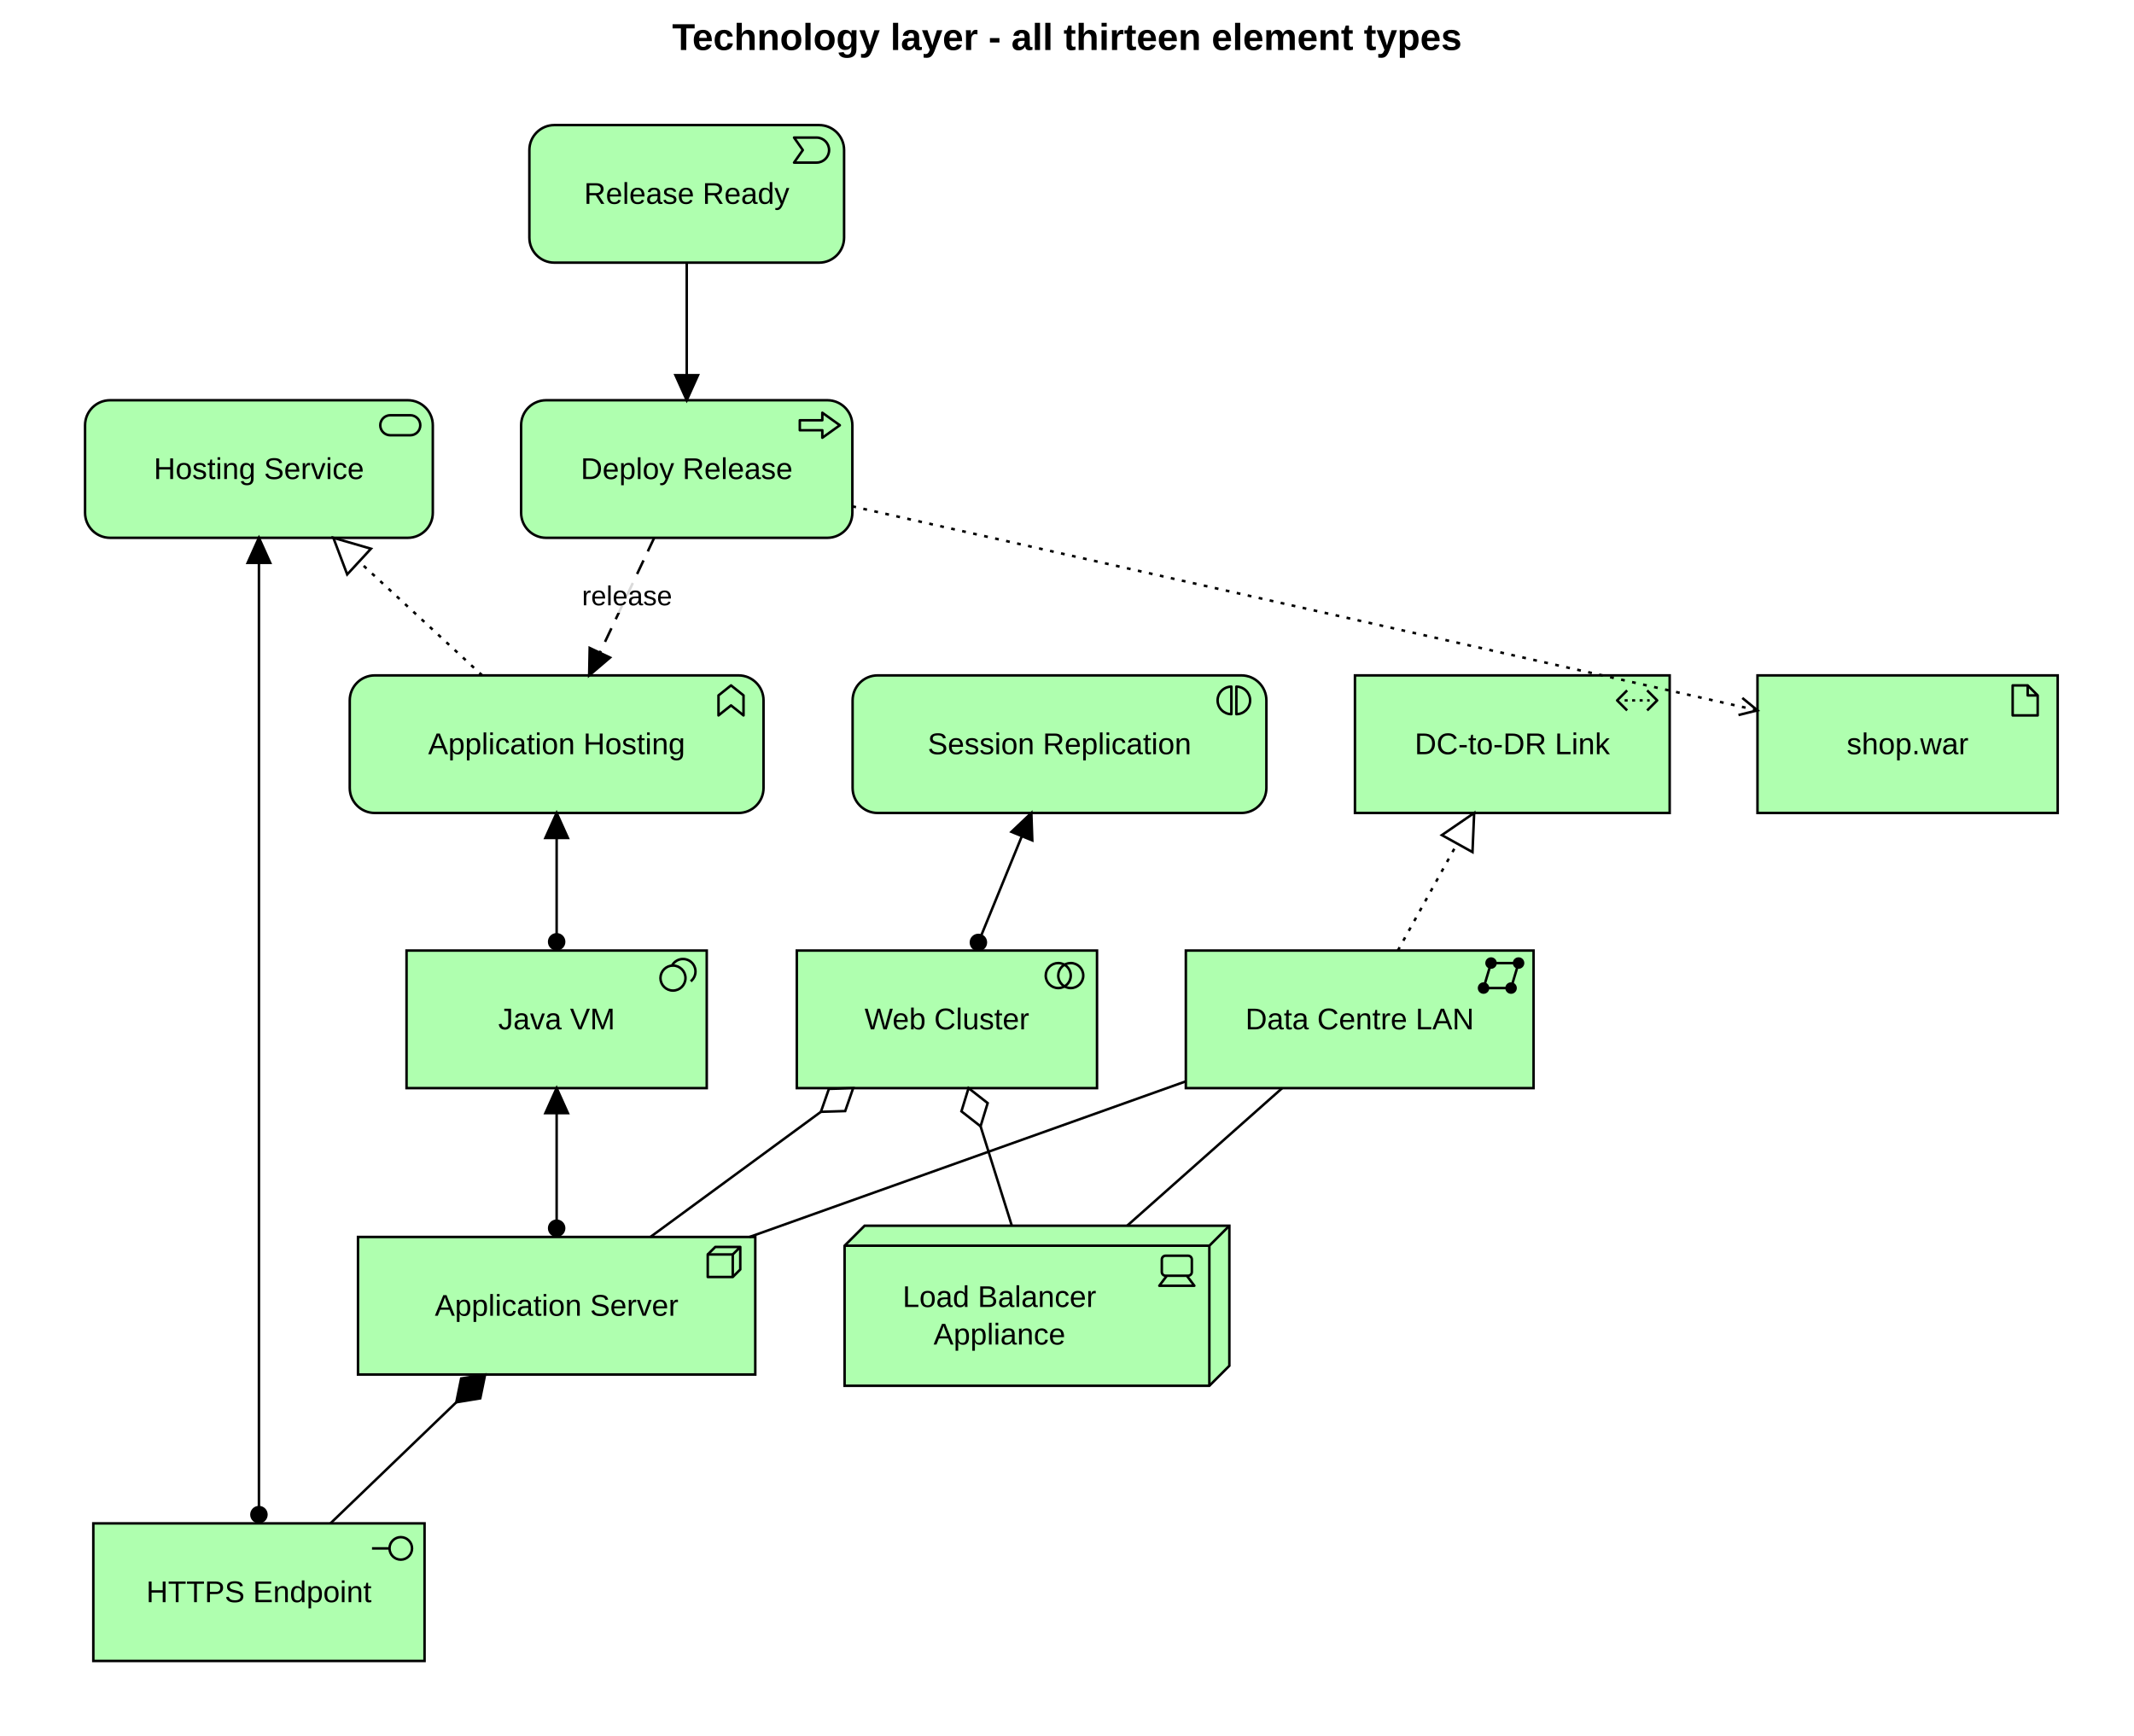
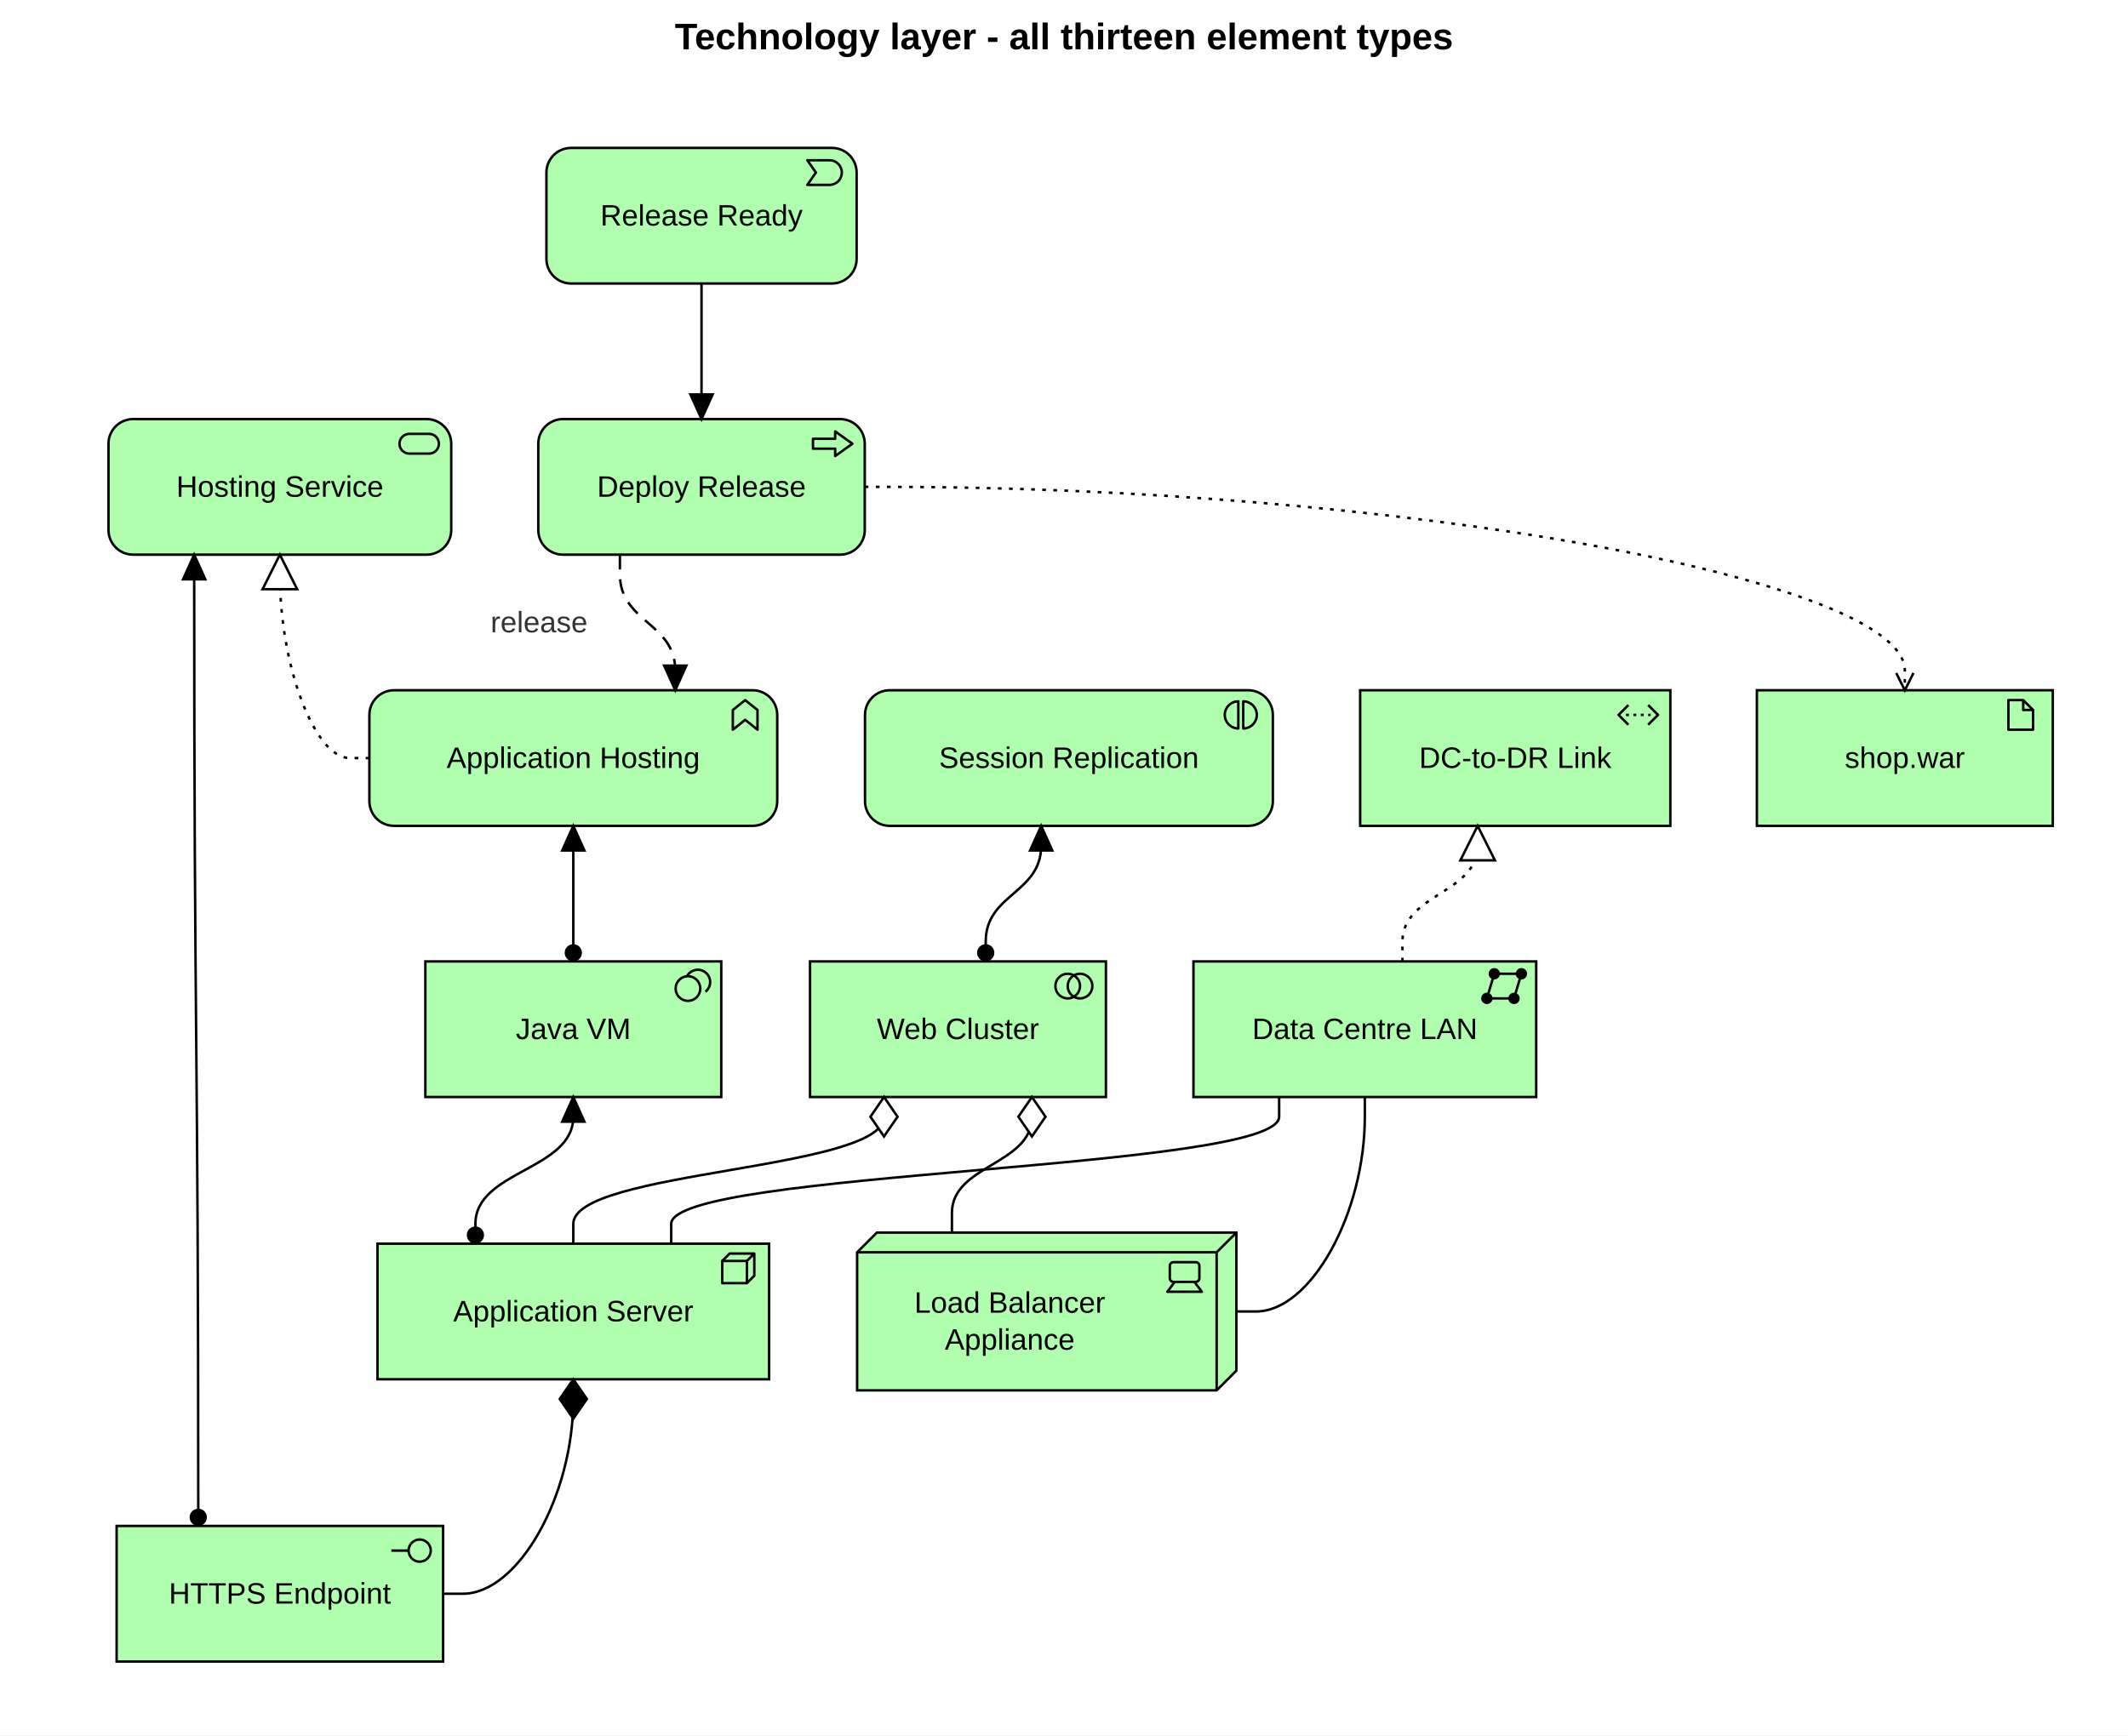
- <svg xmlns="http://www.w3.org/2000/svg" width="853" height="694" viewBox="0 0 853 694" font-family="Arial, Helvetica, sans-serif" font-size="12">
-   <rect x="0" y="0" width="853" height="694" fill="#ffffff" />
-   <text x="426.5" y="20" text-anchor="middle" font-size="15" font-weight="bold">Technology layer - all thirteen element types</text>
-   <g transform="translate(0,30)">
+ <svg xmlns="http://www.w3.org/2000/svg" width="863" height="704" viewBox="0 0 863 704" font-family="Arial, Helvetica, sans-serif" font-size="12">
+   <rect x="0" y="0" width="863" height="704" fill="#ffffff" />
+   <text x="431.5" y="20" text-anchor="middle" font-size="15" font-weight="bold">Technology layer - all thirteen element types</text>
+   <g transform="translate(10,40)">
    <g class="element technology-collaboration" data-id="webCluster">
      <rect fill="#AFFFAF" stroke="#000000" stroke-width="1" x="318.5" y="350" width="120" height="55" rx="0" ry="0" />
      <g stroke="#000" stroke-width="1" stroke-linejoin="round" fill="none">
        <circle cx="423" cy="360" r="5" />
        <circle cx="428" cy="360" r="5" />
      </g>
      <text x="378.5" y="381.5" text-anchor="middle">Web Cluster</text>
    </g>
    <g class="element node" data-id="appServer">
      <rect fill="#AFFFAF" stroke="#000000" stroke-width="1" x="143.1" y="464.5" width="158.8" height="55" rx="0" ry="0" />
      <g stroke="#000" stroke-width="1" stroke-linejoin="round" fill="none">
        <rect x="282.9" y="471.5" width="10" height="9" />
        <path d="M282.9,471.5 L285.9,468.5 H295.9 V477.5 L292.9,480.5 M292.9,471.5 L295.9,468.5" />
      </g>
      <text x="222.5" y="496" text-anchor="middle">Application Server</text>
    </g>
    <g class="element device" data-id="lbAppliance">
      <path fill="#AFFFAF" stroke="#000000" stroke-width="1" d="M337.6,468 L345.6,460 H491.4 V516 L483.4,524 H337.6 Z" />
      <path fill="none" stroke="#000000" stroke-width="1" d="M337.6,468 H483.4 V524 M483.4,468 L491.4,460" />
      <g stroke="#000" stroke-width="1" stroke-linejoin="round" fill="none">
        <rect x="464.4" y="472" width="12" height="8" rx="1.5" />
        <path d="M466.4,480 L463.4,484 H477.4 L474.4,480" />
      </g>
      <text x="399.5" y="492.5" text-anchor="middle">Load Balancer</text>
      <text x="399.5" y="507.5" text-anchor="middle">Appliance</text>
    </g>
    <g class="element system-software" data-id="jvm">
      <rect fill="#AFFFAF" stroke="#000000" stroke-width="1" x="162.5" y="350" width="120" height="55" rx="0" ry="0" />
      <g stroke="#000" stroke-width="1" stroke-linejoin="round" fill="none">
        <path d="M268.5,356.2 A5,5 0 1 1 276.1,362.3" />
        <circle cx="269" cy="361" r="5" />
      </g>
      <text x="222.5" y="381.5" text-anchor="middle">Java VM</text>
    </g>
    <g class="element technology-interface" data-id="httpsPort">
      <rect fill="#AFFFAF" stroke="#000000" stroke-width="1" x="37.3" y="579" width="132.4" height="55" rx="0" ry="0" />
      <g stroke="#000" stroke-width="1" stroke-linejoin="round" fill="none">
        <line x1="148.7" y1="589" x2="155.7" y2="589" />
        <circle cx="160.2" cy="589" r="4.5" />
      </g>
      <text x="103.5" y="610.5" text-anchor="middle">HTTPS Endpoint</text>
    </g>
    <g class="element path" data-id="dcLink">
      <rect fill="#AFFFAF" stroke="#000000" stroke-width="1" x="541.6" y="240" width="125.8" height="55" rx="0" ry="0" />
      <g stroke="#000" stroke-width="1" stroke-linejoin="round" fill="none">
        <path d="M650.4,246 L646.4,250 L650.4,254 M658.4,246 L662.4,250 L658.4,254" />
        <line x1="649.4" y1="250" x2="659.4" y2="250" stroke-dasharray="1.2 1.8" />
      </g>
      <text x="604.5" y="271.5" text-anchor="middle">DC-to-DR Link</text>
    </g>
    <g class="element communication-network" data-id="lan">
      <rect fill="#AFFFAF" stroke="#000000" stroke-width="1" x="474" y="350" width="139" height="55" rx="0" ry="0" />
      <g stroke="#000" stroke-width="1" stroke-linejoin="round">
        <path fill="none" d="M596,355 L607,355 L604,365 L593,365 Z" />
        <circle cx="596" cy="355" r="1.8" fill="#000" />
        <circle cx="607" cy="355" r="1.8" fill="#000" />
        <circle cx="604" cy="365" r="1.8" fill="#000" />
        <circle cx="593" cy="365" r="1.8" fill="#000" />
      </g>
      <text x="543.5" y="381.5" text-anchor="middle">Data Centre LAN</text>
    </g>
    <g class="element technology-function" data-id="hosting">
      <rect fill="#AFFFAF" stroke="#000000" stroke-width="1" x="139.8" y="240" width="165.4" height="55" rx="10" ry="10" />
      <path stroke="#000" stroke-width="1" stroke-linejoin="round" fill="none" d="M287.2,248 L292.2,244 L297.2,248 L297.2,256 L292.2,252 L287.2,256 Z" />
      <text x="222.5" y="271.5" text-anchor="middle">Application Hosting</text>
    </g>
    <g class="element technology-process" data-id="deploy">
      <rect fill="#AFFFAF" stroke="#000000" stroke-width="1" x="208.3" y="130" width="132.4" height="55" rx="10" ry="10" />
      <path stroke="#000" stroke-width="1" stroke-linejoin="round" fill="none" d="M319.7,138 H328.7 V135 L335.7,140 L328.7,145 V142 H319.7 Z" />
      <text x="274.5" y="161.5" text-anchor="middle">Deploy Release</text>
    </g>
    <g class="element technology-interaction" data-id="replicate">
      <rect fill="#AFFFAF" stroke="#000000" stroke-width="1" x="340.8" y="240" width="165.4" height="55" rx="10" ry="10" />
      <g stroke="#000" stroke-width="1" stroke-linejoin="round" fill="none">
        <path d="M492.2,244.5 A5.5,5.5 0 0 0 492.2,255.5 Z" />
        <path d="M494.2,244.5 A5.5,5.5 0 0 1 494.2,255.5 Z" />
      </g>
      <text x="423.5" y="271.5" text-anchor="middle">Session Replication</text>
    </g>
    <g class="element technology-event" data-id="releaseReady">
      <rect fill="#AFFFAF" stroke="#000000" stroke-width="1" x="211.6" y="20" width="125.8" height="55" rx="10" ry="10" />
      <path stroke="#000" stroke-width="1" stroke-linejoin="round" fill="none" d="M317.4,25 H326.4 A5,5 0 0 1 326.4,35 H317.4 L320.9,30 Z" />
      <text x="274.5" y="51.5" text-anchor="middle">Release Ready</text>
    </g>
    <g class="element technology-service" data-id="hostingSvc">
      <rect fill="#AFFFAF" stroke="#000000" stroke-width="1" x="34" y="130" width="139" height="55" rx="10" ry="10" />
      <rect stroke="#000" stroke-width="1" stroke-linejoin="round" fill="none" x="152" y="136" width="16" height="8" rx="4" ry="4" />
      <text x="103.5" y="161.5" text-anchor="middle">Hosting Service</text>
    </g>
    <g class="element artifact" data-id="shopWar">
      <rect fill="#AFFFAF" stroke="#000000" stroke-width="1" x="702.5" y="240" width="120" height="55" rx="0" ry="0" />
      <path stroke="#000" stroke-width="1" stroke-linejoin="round" fill="none" d="M804.5,244 H810.5 L814.5,248 V256 H804.5 Z M810.5,244 V248 H814.5" />
      <text x="762.5" y="271.5" text-anchor="middle">shop.war</text>
    </g>
    <g class="relationship aggregation" data-source="webCluster" data-target="appServer">
-       <path d="M328.13,414.47 L259.97,464.5" fill="none" stroke="#000" stroke-width="1" />
-       <path d="M341.03,405 L337.84,414.17 L328.13,414.47 L331.33,405.3 Z" fill="#fff" stroke="#000" stroke-width="1" />
+       <path d="M348.5,405L348.5,413C348.5,434.75 222.5,434.75 222.5,456.5L222.5,464.5" fill="none" stroke="#000" stroke-width="1" />
+       <path d="M348.5,405 L354,413 L348.5,421 L343,413 Z" fill="#fff" stroke="#000" stroke-width="1" />
    </g>
    <g class="relationship aggregation" data-source="webCluster" data-target="lbAppliance">
-       <path d="M391.95,420.26 L404.44,460" fill="none" stroke="#000" stroke-width="1" />
-       <path d="M387.15,405 L394.79,410.98 L391.95,420.26 L384.3,414.28 Z" fill="#fff" stroke="#000" stroke-width="1" />
+       <path d="M408.5,405L408.5,413C408.5,432.5 376.05,432.5 376.05,452L376.05,460" fill="none" stroke="#000" stroke-width="1" />
+       <path d="M408.5,405 L414,413 L408.5,421 L403,413 Z" fill="#fff" stroke="#000" stroke-width="1" />
    </g>
    <g class="relationship assignment" data-source="webCluster" data-target="replicate">
-       <path d="M391.08,346.76 L408.46,304.26" fill="none" stroke="#000" stroke-width="1" />
-       <circle cx="391.08" cy="346.76" r="3.5" fill="#000" />
-       <path d="M412.25,295 L412.63,305.96 L404.3,302.55 Z" fill="#000" stroke="#000" stroke-width="1" />
+       <path d="M389.75,350L389.75,342C389.75,322.5 412.25,322.5 412.25,303L412.25,295" fill="none" stroke="#000" stroke-width="1" />
+       <circle cx="389.75" cy="346.5" r="3.5" fill="#000" />
+       <path d="M412.25,295 L416.75,305 L407.75,305 Z" fill="#000" stroke="#000" stroke-width="1" />
    </g>
    <g class="relationship assignment" data-source="appServer" data-target="jvm">
-       <path d="M222.5,461 L222.5,415" fill="none" stroke="#000" stroke-width="1" />
-       <circle cx="222.5" cy="461" r="3.5" fill="#000" />
+       <path d="M182.8,464.5L182.8,456.5C182.8,434.75 222.5,434.75 222.5,413L222.5,405" fill="none" stroke="#000" stroke-width="1" />
+       <circle cx="182.8" cy="461" r="3.5" fill="#000" />
      <path d="M222.5,405 L227,415 L218,415 Z" fill="#000" stroke="#000" stroke-width="1" />
    </g>
    <g class="relationship composition" data-source="appServer" data-target="httpsPort">
-       <path d="M182.39,530.59 L132.08,579" fill="none" stroke="#000" stroke-width="1" />
-       <path d="M193.92,519.5 L191.97,529.01 L182.39,530.59 L184.34,521.08 Z" fill="#000" stroke="#000" stroke-width="1" />
+       <path d="M222.5,519.5L222.5,527.5C222.5,567 200.1,606.5 177.7,606.5L169.7,606.5" fill="none" stroke="#000" stroke-width="1" />
+       <path d="M222.5,519.5 L228,527.5 L222.5,535.5 L217,527.5 Z" fill="#000" stroke="#000" stroke-width="1" />
    </g>
    <g class="relationship assignment" data-source="jvm" data-target="hosting">
-       <path d="M222.5,346.5 L222.5,305" fill="none" stroke="#000" stroke-width="1" />
+       <path d="M222.5,350L222.5,342L222.5,295" fill="none" stroke="#000" stroke-width="1" />
      <circle cx="222.5" cy="346.5" r="3.5" fill="#000" />
      <path d="M222.5,295 L227,305 L218,305 Z" fill="#000" stroke="#000" stroke-width="1" />
    </g>
    <g class="relationship realization" data-source="hosting" data-target="hostingSvc">
-       <path d="M192.75,240 L143.53,194.5" fill="none" stroke="#000" stroke-width="1" stroke-dasharray="1.5 3" />
-       <path d="M133.25,185 L148.28,189.36 L138.78,199.64 Z" fill="#fff" stroke="#000" stroke-width="1" />
+       <path d="M139.8,267.5L131.8,267.5C117.65,267.5 103.5,230.25 103.5,193L103.5,185" fill="none" stroke="#000" stroke-width="1" stroke-dasharray="1.5 3" />
+       <path d="M103.5,185 L110.5,199 L96.5,199 Z" fill="#fff" stroke="#000" stroke-width="1" />
    </g>
    <g class="relationship assignment" data-source="httpsPort" data-target="hostingSvc">
-       <path d="M103.5,575.5 L103.5,195" fill="none" stroke="#000" stroke-width="1" />
-       <circle cx="103.5" cy="575.5" r="3.5" fill="#000" />
-       <path d="M103.5,185 L108,195 L99,195 Z" fill="#000" stroke="#000" stroke-width="1" />
+       <path d="M70.4,579L70.4,571C70.4,382 68.75,382 68.75,193L68.75,185" fill="none" stroke="#000" stroke-width="1" />
+       <circle cx="70.4" cy="575.5" r="3.5" fill="#000" />
+       <path d="M68.75,185 L73.25,195 L64.25,195 Z" fill="#000" stroke="#000" stroke-width="1" />
    </g>
    <g class="relationship triggering" data-source="releaseReady" data-target="deploy">
-       <path d="M274.5,75 L274.5,120" fill="none" stroke="#000" stroke-width="1" />
+       <path d="M274.5,75L274.5,83L274.5,130" fill="none" stroke="#000" stroke-width="1" />
      <path d="M274.5,130 L270,120 L279,120 Z" fill="#000" stroke="#000" stroke-width="1" />
    </g>
    <g class="relationship access" data-source="deploy" data-target="shopWar">
-       <path d="M340.7,172.42 L702.5,253.98" fill="none" stroke="#000" stroke-width="1" stroke-dasharray="1.5 3" />
-       <path d="M694.9,255.85 L702.5,253.98 L696.44,249.02" fill="none" stroke="#000" stroke-width="1" />
+       <path d="M340.7,157.5L348.7,157.5C555.6,157.5 762.5,194.75 762.5,232L762.5,240" fill="none" stroke="#000" stroke-width="1" stroke-dasharray="1.5 3" />
+       <path d="M759,233 L762.5,240 L766,233" fill="none" stroke="#000" stroke-width="1" />
    </g>
    <g class="relationship flow" data-source="deploy" data-target="hosting">
-       <path d="M261.5,185 L239.77,230.96" fill="none" stroke="#000" stroke-width="1" stroke-dasharray="6 4" />
-       <path d="M235.5,240 L235.71,229.04 L243.84,232.88 Z" fill="#000" stroke="#000" stroke-width="1" />
-       <rect x="225.64" y="199.98" width="50" height="15" fill="#fff" fill-opacity="0.85" />
-       <text x="250.64" y="211.98" text-anchor="middle" font-size="11">release</text>
+       <path d="M241.4,185L241.4,193C241.4,212.5 263.85,212.5 263.85,232L263.85,240" fill="none" stroke="#000" stroke-width="1" stroke-dasharray="6 4" />
+       <path d="M263.85,240 L259.35,230 L268.35,230 Z" fill="#000" stroke="#000" stroke-width="1" />
+       <text x="208.62" y="216.5" text-anchor="middle" font-size="12" font-family="&quot;trebuchet ms&quot;, verdana, arial, sans-serif" fill="#333">release</text>
    </g>
    <g class="relationship association" data-source="lan" data-target="appServer">
-       <path d="M474,402.29 L299.6,464.5" fill="none" stroke="#000" stroke-width="1" />
+       <path d="M508.75,405L508.75,413C508.75,434.75 262.2,434.75 262.2,456.5L262.2,464.5" fill="none" stroke="#000" stroke-width="1" />
    </g>
    <g class="relationship association" data-source="lan" data-target="lbAppliance">
-       <path d="M512.52,405 L450.55,460" fill="none" stroke="#000" stroke-width="1" />
+       <path d="M543.5,405L543.5,413C543.5,452.5 521.45,492 499.4,492L491.4,492" fill="none" stroke="#000" stroke-width="1" />
    </g>
    <g class="relationship realization" data-source="lan" data-target="dcLink">
-       <path d="M558.75,350 L582.46,307.24" fill="none" stroke="#000" stroke-width="1" stroke-dasharray="1.5 3" />
-       <path d="M589.25,295 L588.58,310.64 L576.34,303.85 Z" fill="#fff" stroke="#000" stroke-width="1" />
+       <path d="M558.75,350L558.75,342C558.75,322.5 589.25,322.5 589.25,303L589.25,295" fill="none" stroke="#000" stroke-width="1" stroke-dasharray="1.5 3" />
+       <path d="M589.25,295 L596.25,309 L582.25,309 Z" fill="#fff" stroke="#000" stroke-width="1" />
    </g>
  </g>
</svg>
